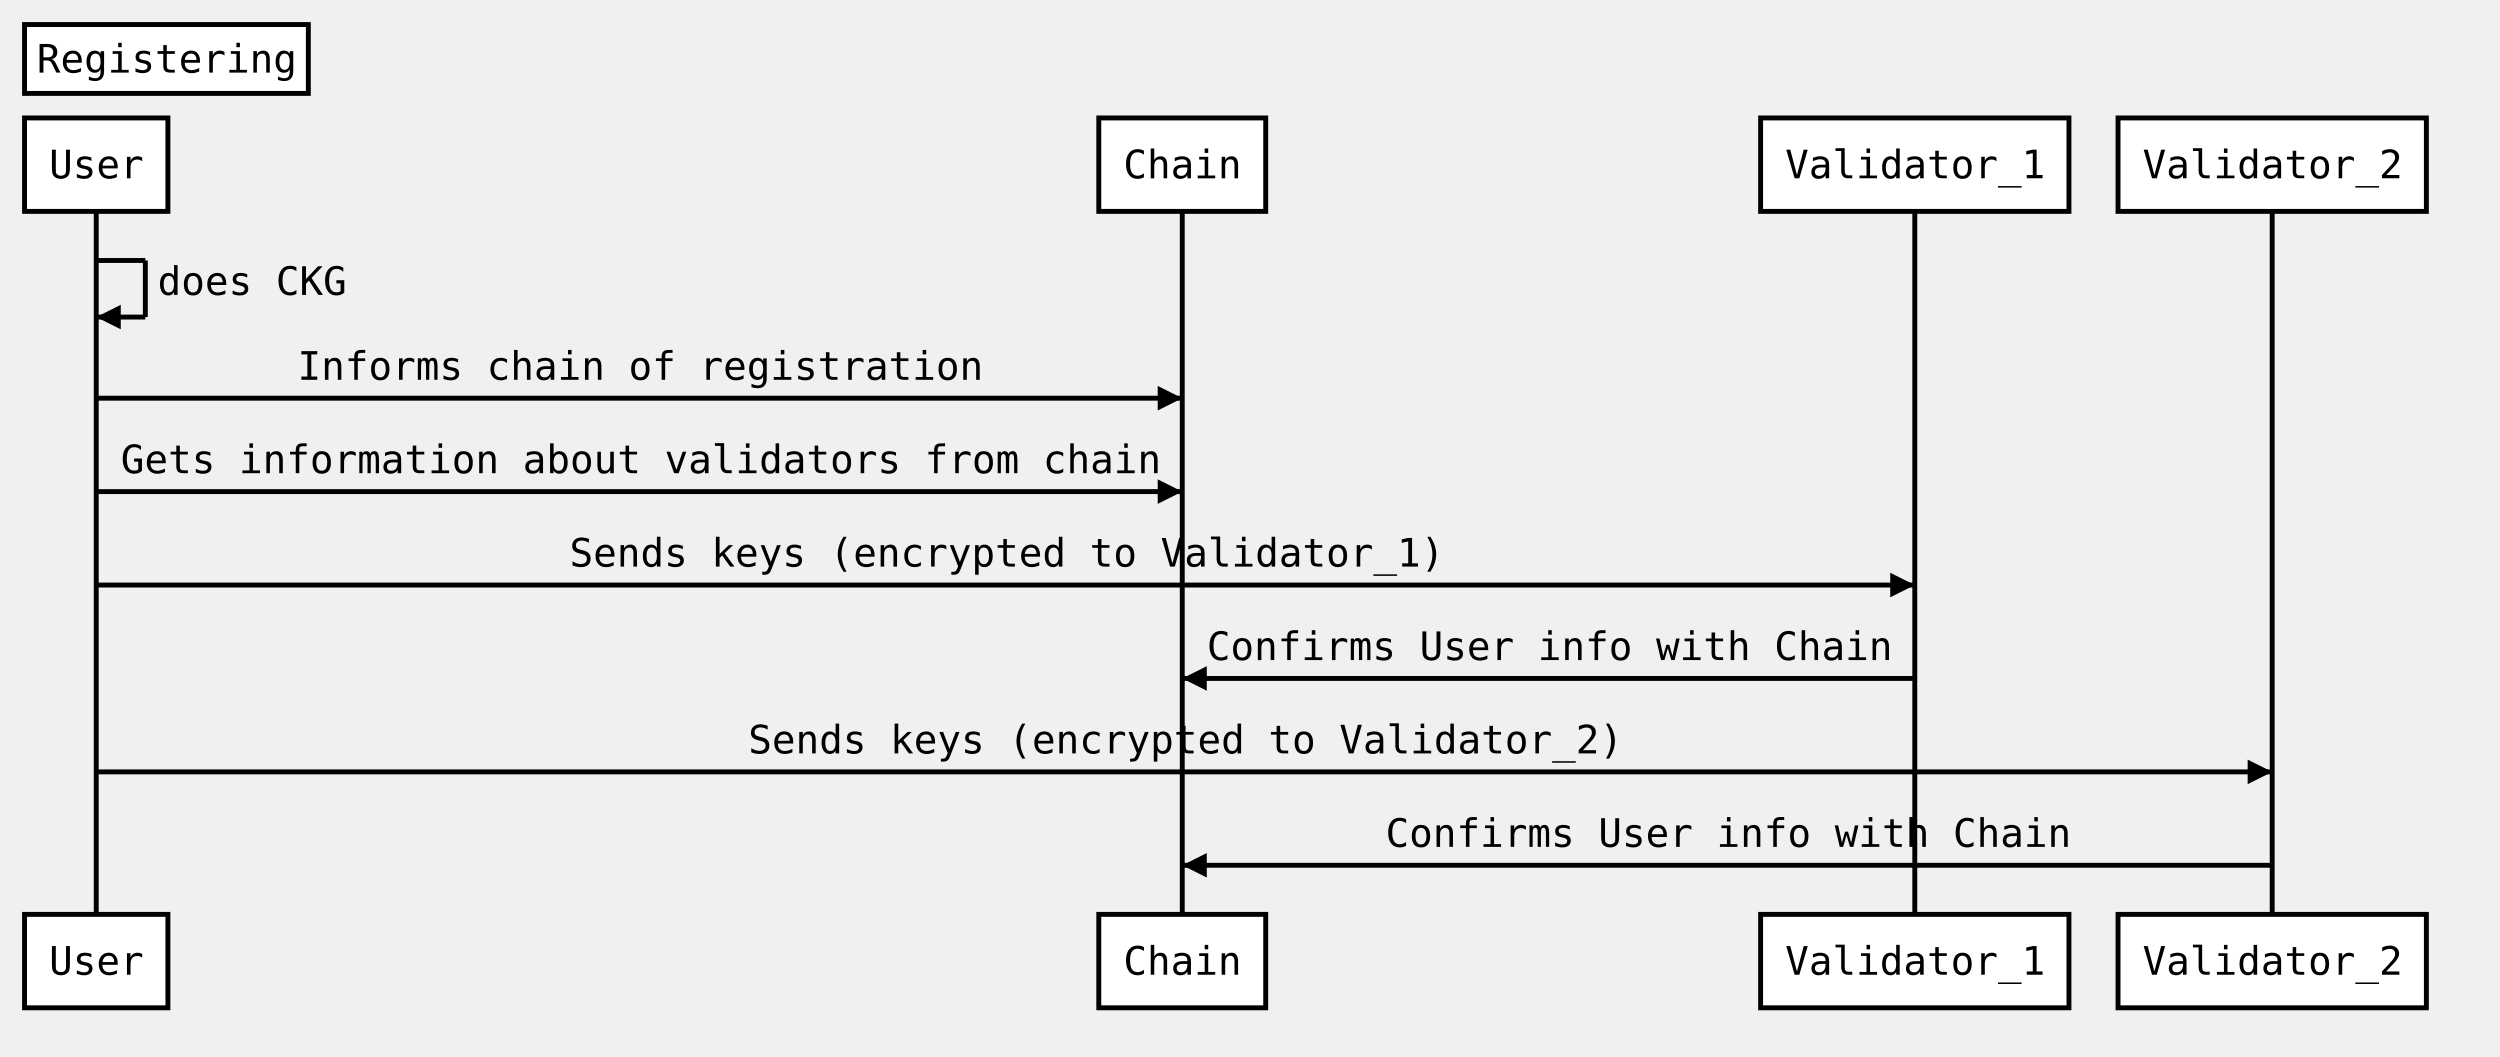
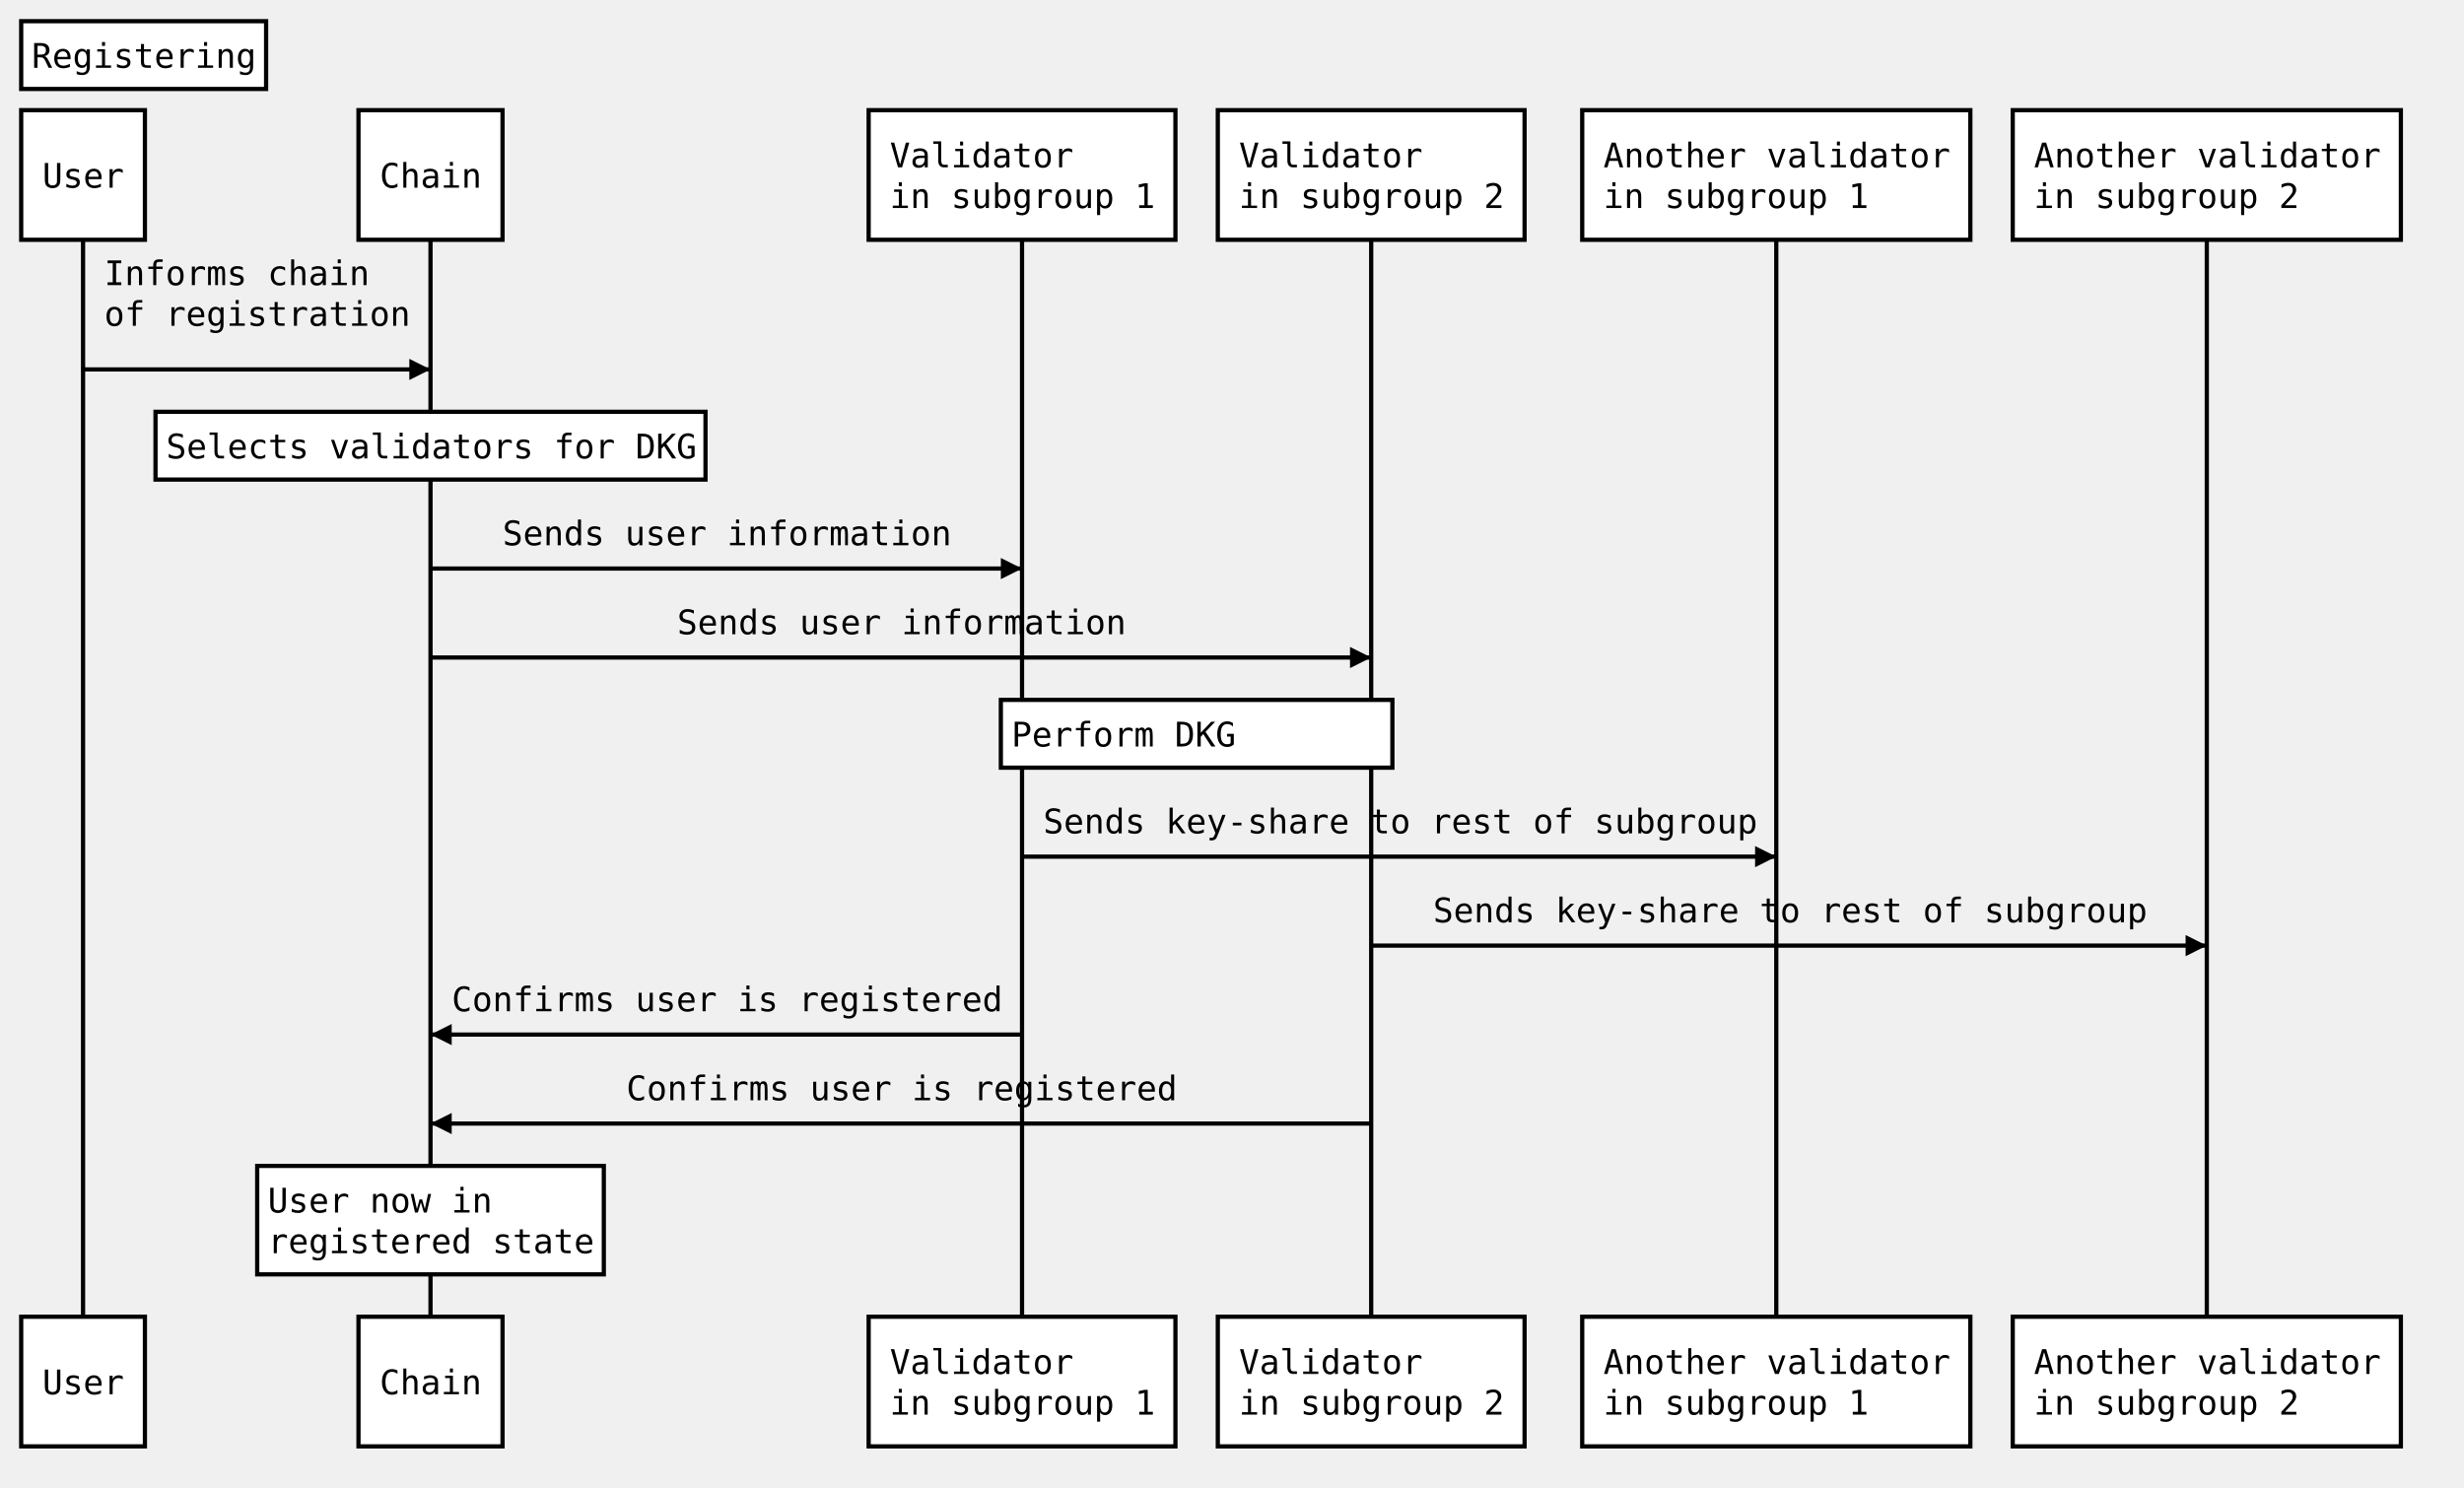
- <svg xmlns="http://www.w3.org/2000/svg" width="1018.559px" height="430.604px" class="sequence simple">
+ <svg xmlns="http://www.w3.org/2000/svg" width="1163" height="702">
+   <source>Title: Registering
+ 
+ participant User
+ participant Chain
+ participant Validator\n in subgroup 1 as Validator_1
+ participant Validator\n in subgroup 2 as Validator_2
+ participant Another validator\n in subgroup 1 as Validator_3
+ participant Another validator\n in subgroup 2 as Validator_4
+ 
+ # Registering
+ User -&gt; Chain: Informs chain\nof registration
+ Note over Chain: Selects validators for DKG
+ Chain -&gt; Validator_1: Sends user information
+ Chain -&gt; Validator_2: Sends user information
+ Note over Validator_1 , Validator_2: Perform DKG
+ Validator_1 -&gt; Validator_3: Sends key-share to rest of subgroup 
+ Validator_2 -&gt; Validator_4: Sends key-share to rest of subgroup
+ Validator_1 -&gt; Chain: Confirms user is registered
+ Validator_2 -&gt; Chain: Confirms user is registered
+ Note over Chain: User now in\nregistered state</source>
  <defs>
    <marker viewBox="0 0 5 5" markerWidth="5" markerHeight="5" orient="auto" refX="5" refY="2.5" id="markerArrowBlock">
      <path d="M 0 0 L 5 2.5 L 0 5 z" />
    </marker>
    <marker viewBox="0 0 9.6 16" markerWidth="4" markerHeight="16" orient="auto" refX="9.6" refY="8" id="markerArrowOpen">
      <path d="M 9.6,8 1.92,16 0,13.7 5.76,8 0,2.286 1.92,0 9.6,8 z" />
    </marker>
  </defs>
  <g class="title">
-     <rect x="10" y="10" width="115.621" height="28.056" stroke="#000000" fill="#ffffff" style="stroke-width: 2;" />
-     <text x="15" y="29.583" style="font-size: 16px; font-family: &quot;Andale Mono&quot;, monospace;">
+     <rect x="10" y="10" width="115.6" height="32" style="stroke-width: 2px;" stroke="#000000" fill="#ffffff" />
+     <text x="15" y="32" style="font-size: 16px; font-family: Andale Mono, monospace;">
      <tspan x="15">Registering</tspan>
    </text>
  </g>
  <g class="actor">
-     <rect x="10" y="48.056" width="58.411" height="38.068" stroke="#000000" fill="#ffffff" style="stroke-width: 2;" />
-     <text x="20" y="72.645" style="font-size: 16px; font-family: &quot;Andale Mono&quot;, monospace;">
+     <rect x="10" y="52" width="58.4" height="61.2" style="stroke-width: 2px;" stroke="#000000" fill="#ffffff" />
+     <text x="20" y="88.6" style="font-size: 16px; font-family: Andale Mono, monospace;">
      <tspan x="20">User</tspan>
    </text>
  </g>
  <g class="actor">
-     <rect x="10" y="372.536" width="58.411" height="38.068" stroke="#000000" fill="#ffffff" style="stroke-width: 2;" />
-     <text x="20" y="397.126" style="font-size: 16px; font-family: &quot;Andale Mono&quot;, monospace;">
+     <rect x="10" y="621.6" width="58.4" height="61.2" style="stroke-width: 2px;" stroke="#000000" fill="#ffffff" />
+     <text x="20" y="658.2" style="font-size: 16px; font-family: Andale Mono, monospace;">
      <tspan x="20">User</tspan>
    </text>
  </g>
-   <line x1="39.206" x2="39.206" y1="86.123" y2="372.536" stroke="#000000" fill="none" style="stroke-width: 2;" />
+   <line x1="39.2" x2="39.2" y1="113.2" y2="621.6" style="stroke-width: 2px;" stroke="#000000" fill="none" />
  <g class="actor">
-     <rect x="447.673" y="48.056" width="68.009" height="38.068" stroke="#000000" fill="#ffffff" style="stroke-width: 2;" />
-     <text x="457.673" y="72.645" style="font-size: 16px; font-family: &quot;Andale Mono&quot;, monospace;">
-       <tspan x="457.673">Chain</tspan>
+     <rect x="169.2" y="52" width="68" height="61.2" style="stroke-width: 2px;" stroke="#000000" fill="#ffffff" />
+     <text x="179.2" y="88.6" style="font-size: 16px; font-family: Andale Mono, monospace;">
+       <tspan x="179.2">Chain</tspan>
    </text>
  </g>
  <g class="actor">
-     <rect x="447.673" y="372.536" width="68.009" height="38.068" stroke="#000000" fill="#ffffff" style="stroke-width: 2;" />
-     <text x="457.673" y="397.126" style="font-size: 16px; font-family: &quot;Andale Mono&quot;, monospace;">
-       <tspan x="457.673">Chain</tspan>
+     <rect x="169.2" y="621.6" width="68" height="61.2" style="stroke-width: 2px;" stroke="#000000" fill="#ffffff" />
+     <text x="179.2" y="658.2" style="font-size: 16px; font-family: Andale Mono, monospace;">
+       <tspan x="179.2">Chain</tspan>
    </text>
  </g>
-   <line x1="481.677" x2="481.677" y1="86.123" y2="372.536" stroke="#000000" fill="none" style="stroke-width: 2;" />
+   <line x1="203.2" x2="203.2" y1="113.2" y2="621.6" style="stroke-width: 2px;" stroke="#000000" fill="none" />
  <g class="actor">
-     <rect x="717.318" y="48.056" width="125.621" height="38.068" stroke="#000000" fill="#ffffff" style="stroke-width: 2;" />
-     <text x="727.318" y="72.639" style="font-size: 16px; font-family: &quot;Andale Mono&quot;, monospace;">
-       <tspan x="727.318">Validator_1</tspan>
+     <rect x="410" y="52" width="144.8" height="61.2" style="stroke-width: 2px;" stroke="#000000" fill="#ffffff" />
+     <text x="420" y="79" style="font-size: 16px; font-family: Andale Mono, monospace;">
+       <tspan x="420">Validator</tspan>
+       <tspan dy="1.2em" x="420">in subgroup 1</tspan>
    </text>
  </g>
  <g class="actor">
-     <rect x="717.318" y="372.536" width="125.621" height="38.068" stroke="#000000" fill="#ffffff" style="stroke-width: 2;" />
-     <text x="727.318" y="397.12" style="font-size: 16px; font-family: &quot;Andale Mono&quot;, monospace;">
-       <tspan x="727.318">Validator_1</tspan>
+     <rect x="410" y="621.6" width="144.8" height="61.2" style="stroke-width: 2px;" stroke="#000000" fill="#ffffff" />
+     <text x="420" y="648.6" style="font-size: 16px; font-family: Andale Mono, monospace;">
+       <tspan x="420">Validator</tspan>
+       <tspan dy="1.2em" x="420">in subgroup 1</tspan>
    </text>
  </g>
-   <line x1="780.128" x2="780.128" y1="86.123" y2="372.536" stroke="#000000" fill="none" style="stroke-width: 2;" />
+   <line x1="482.4" x2="482.4" y1="113.2" y2="621.6" style="stroke-width: 2px;" stroke="#000000" fill="none" />
  <g class="actor">
-     <rect x="862.938" y="48.056" width="125.621" height="38.068" stroke="#000000" fill="#ffffff" style="stroke-width: 2;" />
-     <text x="872.938" y="72.639" style="font-size: 16px; font-family: &quot;Andale Mono&quot;, monospace;">
-       <tspan x="872.938">Validator_2</tspan>
+     <rect x="574.8" y="52" width="144.8" height="61.2" style="stroke-width: 2px;" stroke="#000000" fill="#ffffff" />
+     <text x="584.8" y="79" style="font-size: 16px; font-family: Andale Mono, monospace;">
+       <tspan x="584.8">Validator</tspan>
+       <tspan dy="1.2em" x="584.8">in subgroup 2</tspan>
    </text>
  </g>
  <g class="actor">
-     <rect x="862.938" y="372.536" width="125.621" height="38.068" stroke="#000000" fill="#ffffff" style="stroke-width: 2;" />
-     <text x="872.938" y="397.12" style="font-size: 16px; font-family: &quot;Andale Mono&quot;, monospace;">
-       <tspan x="872.938">Validator_2</tspan>
+     <rect x="574.8" y="621.6" width="144.8" height="61.2" style="stroke-width: 2px;" stroke="#000000" fill="#ffffff" />
+     <text x="584.8" y="648.6" style="font-size: 16px; font-family: Andale Mono, monospace;">
+       <tspan x="584.8">Validator</tspan>
+       <tspan dy="1.2em" x="584.8">in subgroup 2</tspan>
    </text>
  </g>
-   <line x1="925.749" x2="925.749" y1="86.123" y2="372.536" stroke="#000000" fill="none" style="stroke-width: 2;" />
+   <line x1="647.2" x2="647.2" y1="113.2" y2="621.6" style="stroke-width: 2px;" stroke="#000000" fill="none" />
+   <g class="actor">
+     <rect x="746.8" y="52" width="183.2" height="61.2" style="stroke-width: 2px;" stroke="#000000" fill="#ffffff" />
+     <text x="756.8" y="79" style="font-size: 16px; font-family: Andale Mono, monospace;">
+       <tspan x="756.8">Another validator</tspan>
+       <tspan dy="1.2em" x="756.8">in subgroup 1</tspan>
+     </text>
+   </g>
+   <g class="actor">
+     <rect x="746.8" y="621.6" width="183.2" height="61.2" style="stroke-width: 2px;" stroke="#000000" fill="#ffffff" />
+     <text x="756.8" y="648.6" style="font-size: 16px; font-family: Andale Mono, monospace;">
+       <tspan x="756.8">Another validator</tspan>
+       <tspan dy="1.2em" x="756.8">in subgroup 1</tspan>
+     </text>
+   </g>
+   <line x1="838.4" x2="838.4" y1="113.2" y2="621.6" style="stroke-width: 2px;" stroke="#000000" fill="none" />
+   <g class="actor">
+     <rect x="950" y="52" width="183.2" height="61.2" style="stroke-width: 2px;" stroke="#000000" fill="#ffffff" />
+     <text x="960" y="79" style="font-size: 16px; font-family: Andale Mono, monospace;">
+       <tspan x="960">Another validator</tspan>
+       <tspan dy="1.2em" x="960">in subgroup 2</tspan>
+     </text>
+   </g>
+   <g class="actor">
+     <rect x="950" y="621.6" width="183.2" height="61.2" style="stroke-width: 2px;" stroke="#000000" fill="#ffffff" />
+     <text x="960" y="648.6" style="font-size: 16px; font-family: Andale Mono, monospace;">
+       <tspan x="960">Another validator</tspan>
+       <tspan dy="1.2em" x="960">in subgroup 2</tspan>
+     </text>
+   </g>
+   <line x1="1041.6" x2="1041.6" y1="113.2" y2="621.6" style="stroke-width: 2px;" stroke="#000000" fill="none" />
  <g class="signal">
-     <text x="64.206" y="120.151" style="font-size: 16px; font-family: &quot;Andale Mono&quot;, monospace;">
-       <tspan x="64.206">does CKG</tspan>
+     <text x="49.2" y="134.6" style="font-size: 16px; font-family: Andale Mono, monospace;">
+       <tspan x="49.2">Informs chain</tspan>
+       <tspan dy="1.2em" x="49.2">of registration</tspan>
    </text>
-     <line x1="39.206" x2="59.206" y1="106.123" y2="106.123" stroke="#000000" fill="none" style="stroke-width: 2;" />
-     <line x1="59.206" x2="59.206" y1="106.123" y2="129.179" stroke="#000000" fill="none" style="stroke-width: 2;" />
-     <line x1="59.206" x2="39.206" y1="129.179" y2="129.179" stroke="#000000" fill="none" style="stroke-width: 2; marker-end: url(&quot;#markerArrowBlock&quot;);" />
+     <line x1="39.2" x2="203.2" y1="174.4" y2="174.4" style="stroke-width: 2px; marker-end: url(&quot;#markerArrowBlock&quot;);" stroke="#000000" fill="none" />
+   </g>
+   <g class="note">
+     <rect x="73.4" y="194.4" width="259.6" height="32" style="stroke-width: 2px;" stroke="#000000" fill="#ffffff" />
+     <text x="78.4" y="216.4" style="font-size: 16px; font-family: Andale Mono, monospace;">
+       <tspan x="78.4">Selects validators for DKG</tspan>
+     </text>
  </g>
  <g class="signal">
-     <text x="121.216" y="154.734" style="font-size: 16px; font-family: &quot;Andale Mono&quot;, monospace;">
-       <tspan x="121.216">Informs chain of registration</tspan>
+     <text x="237.2" y="257.4" style="font-size: 16px; font-family: Andale Mono, monospace;">
+       <tspan x="237.2">Sends user information</tspan>
    </text>
-     <line x1="39.206" x2="481.677" y1="162.234" y2="162.234" stroke="#000000" fill="none" style="stroke-width: 2; marker-end: url(&quot;#markerArrowBlock&quot;);" />
+     <line x1="203.2" x2="482.4" y1="268.4" y2="268.4" style="stroke-width: 2px; marker-end: url(&quot;#markerArrowBlock&quot;);" stroke="#000000" fill="none" />
  </g>
  <g class="signal">
-     <text x="49.206" y="192.79" style="font-size: 16px; font-family: &quot;Andale Mono&quot;, monospace;">
-       <tspan x="49.206">Gets information about validators from chain</tspan>
+     <text x="319.6" y="299.4" style="font-size: 16px; font-family: Andale Mono, monospace;">
+       <tspan x="319.6">Sends user information</tspan>
    </text>
-     <line x1="39.206" x2="481.677" y1="200.29" y2="200.29" stroke="#000000" fill="none" style="stroke-width: 2; marker-end: url(&quot;#markerArrowBlock&quot;);" />
+     <line x1="203.2" x2="647.2" y1="310.4" y2="310.4" style="stroke-width: 2px; marker-end: url(&quot;#markerArrowBlock&quot;);" stroke="#000000" fill="none" />
+   </g>
+   <g class="note">
+     <rect x="472.4" y="330.4" width="184.8" height="32" style="stroke-width: 2px;" stroke="#000000" fill="#ffffff" />
+     <text x="477.4" y="352.4" style="font-size: 16px; font-family: Andale Mono, monospace;">
+       <tspan x="477.4">Perform DKG</tspan>
+     </text>
  </g>
  <g class="signal">
-     <text x="232.036" y="230.839" style="font-size: 16px; font-family: &quot;Andale Mono&quot;, monospace;">
-       <tspan x="232.036">Sends keys (encrypted to Validator_1)</tspan>
+     <text x="492.4" y="393.4" style="font-size: 16px; font-family: Andale Mono, monospace;">
+       <tspan x="492.4">Sends key-share to rest of subgroup</tspan>
    </text>
-     <line x1="39.206" x2="780.128" y1="238.358" y2="238.358" stroke="#000000" fill="none" style="stroke-width: 2; marker-end: url(&quot;#markerArrowBlock&quot;);" />
+     <line x1="482.4" x2="838.4" y1="404.4" y2="404.4" style="stroke-width: 2px; marker-end: url(&quot;#markerArrowBlock&quot;);" stroke="#000000" fill="none" />
  </g>
  <g class="signal">
-     <text x="491.677" y="268.913" style="font-size: 16px; font-family: &quot;Andale Mono&quot;, monospace;">
-       <tspan x="491.677">Confirms User info with Chain</tspan>
+     <text x="676.4" y="435.4" style="font-size: 16px; font-family: Andale Mono, monospace;">
+       <tspan x="676.4">Sends key-share to rest of subgroup</tspan>
    </text>
-     <line x1="780.128" x2="481.677" y1="276.413" y2="276.413" stroke="#000000" fill="none" style="stroke-width: 2; marker-end: url(&quot;#markerArrowBlock&quot;);" />
+     <line x1="647.2" x2="1041.6" y1="446.4" y2="446.4" style="stroke-width: 2px; marker-end: url(&quot;#markerArrowBlock&quot;);" stroke="#000000" fill="none" />
  </g>
  <g class="signal">
-     <text x="304.846" y="306.963" style="font-size: 16px; font-family: &quot;Andale Mono&quot;, monospace;">
-       <tspan x="304.846">Sends keys (encrypted to Validator_2)</tspan>
+     <text x="213.2" y="477.4" style="font-size: 16px; font-family: Andale Mono, monospace;">
+       <tspan x="213.2">Confirms user is registered</tspan>
    </text>
-     <line x1="39.206" x2="925.749" y1="314.481" y2="314.481" stroke="#000000" fill="none" style="stroke-width: 2; marker-end: url(&quot;#markerArrowBlock&quot;);" />
+     <line x1="482.4" x2="203.2" y1="488.4" y2="488.4" style="stroke-width: 2px; marker-end: url(&quot;#markerArrowBlock&quot;);" stroke="#000000" fill="none" />
  </g>
  <g class="signal">
-     <text x="564.488" y="345.036" style="font-size: 16px; font-family: &quot;Andale Mono&quot;, monospace;">
-       <tspan x="564.488">Confirms User info with Chain</tspan>
+     <text x="295.6" y="519.4" style="font-size: 16px; font-family: Andale Mono, monospace;">
+       <tspan x="295.6">Confirms user is registered</tspan>
    </text>
-     <line x1="925.749" x2="481.677" y1="352.536" y2="352.536" stroke="#000000" fill="none" style="stroke-width: 2; marker-end: url(&quot;#markerArrowBlock&quot;);" />
+     <line x1="647.2" x2="203.2" y1="530.4" y2="530.4" style="stroke-width: 2px; marker-end: url(&quot;#markerArrowBlock&quot;);" stroke="#000000" fill="none" />
+   </g>
+   <g class="note">
+     <rect x="121.4" y="550.4" width="163.6" height="51.2" style="stroke-width: 2px;" stroke="#000000" fill="#ffffff" />
+     <text x="126.4" y="572.4" style="font-size: 16px; font-family: Andale Mono, monospace;">
+       <tspan x="126.4">User now in</tspan>
+       <tspan dy="1.2em" x="126.4">registered state</tspan>
+     </text>
  </g>
</svg>
